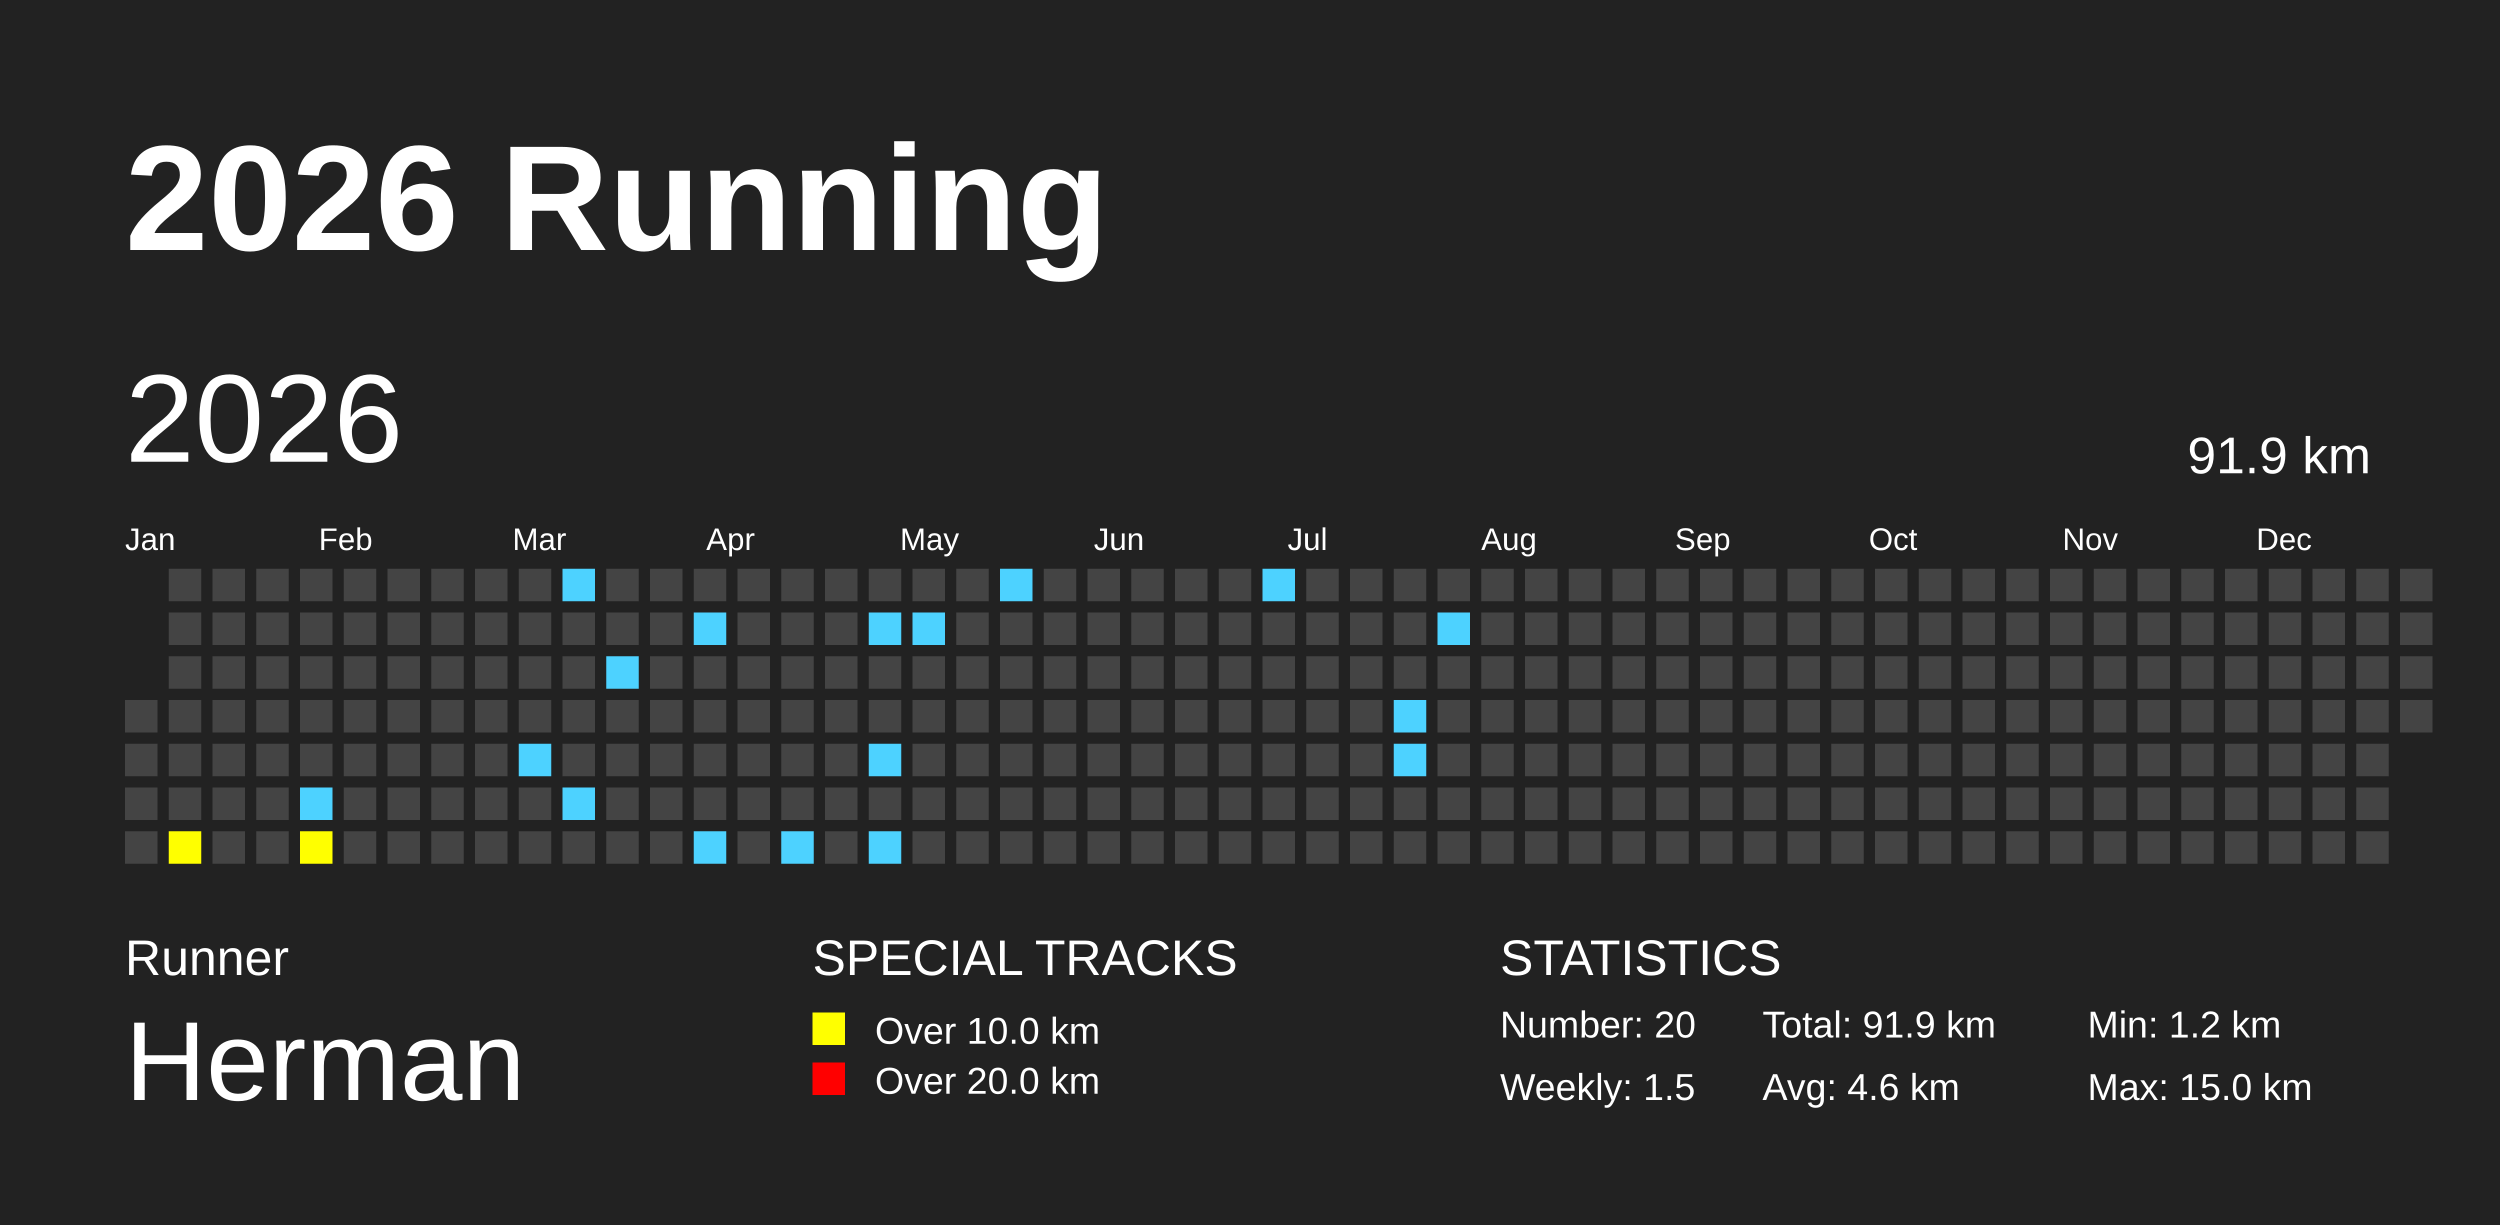
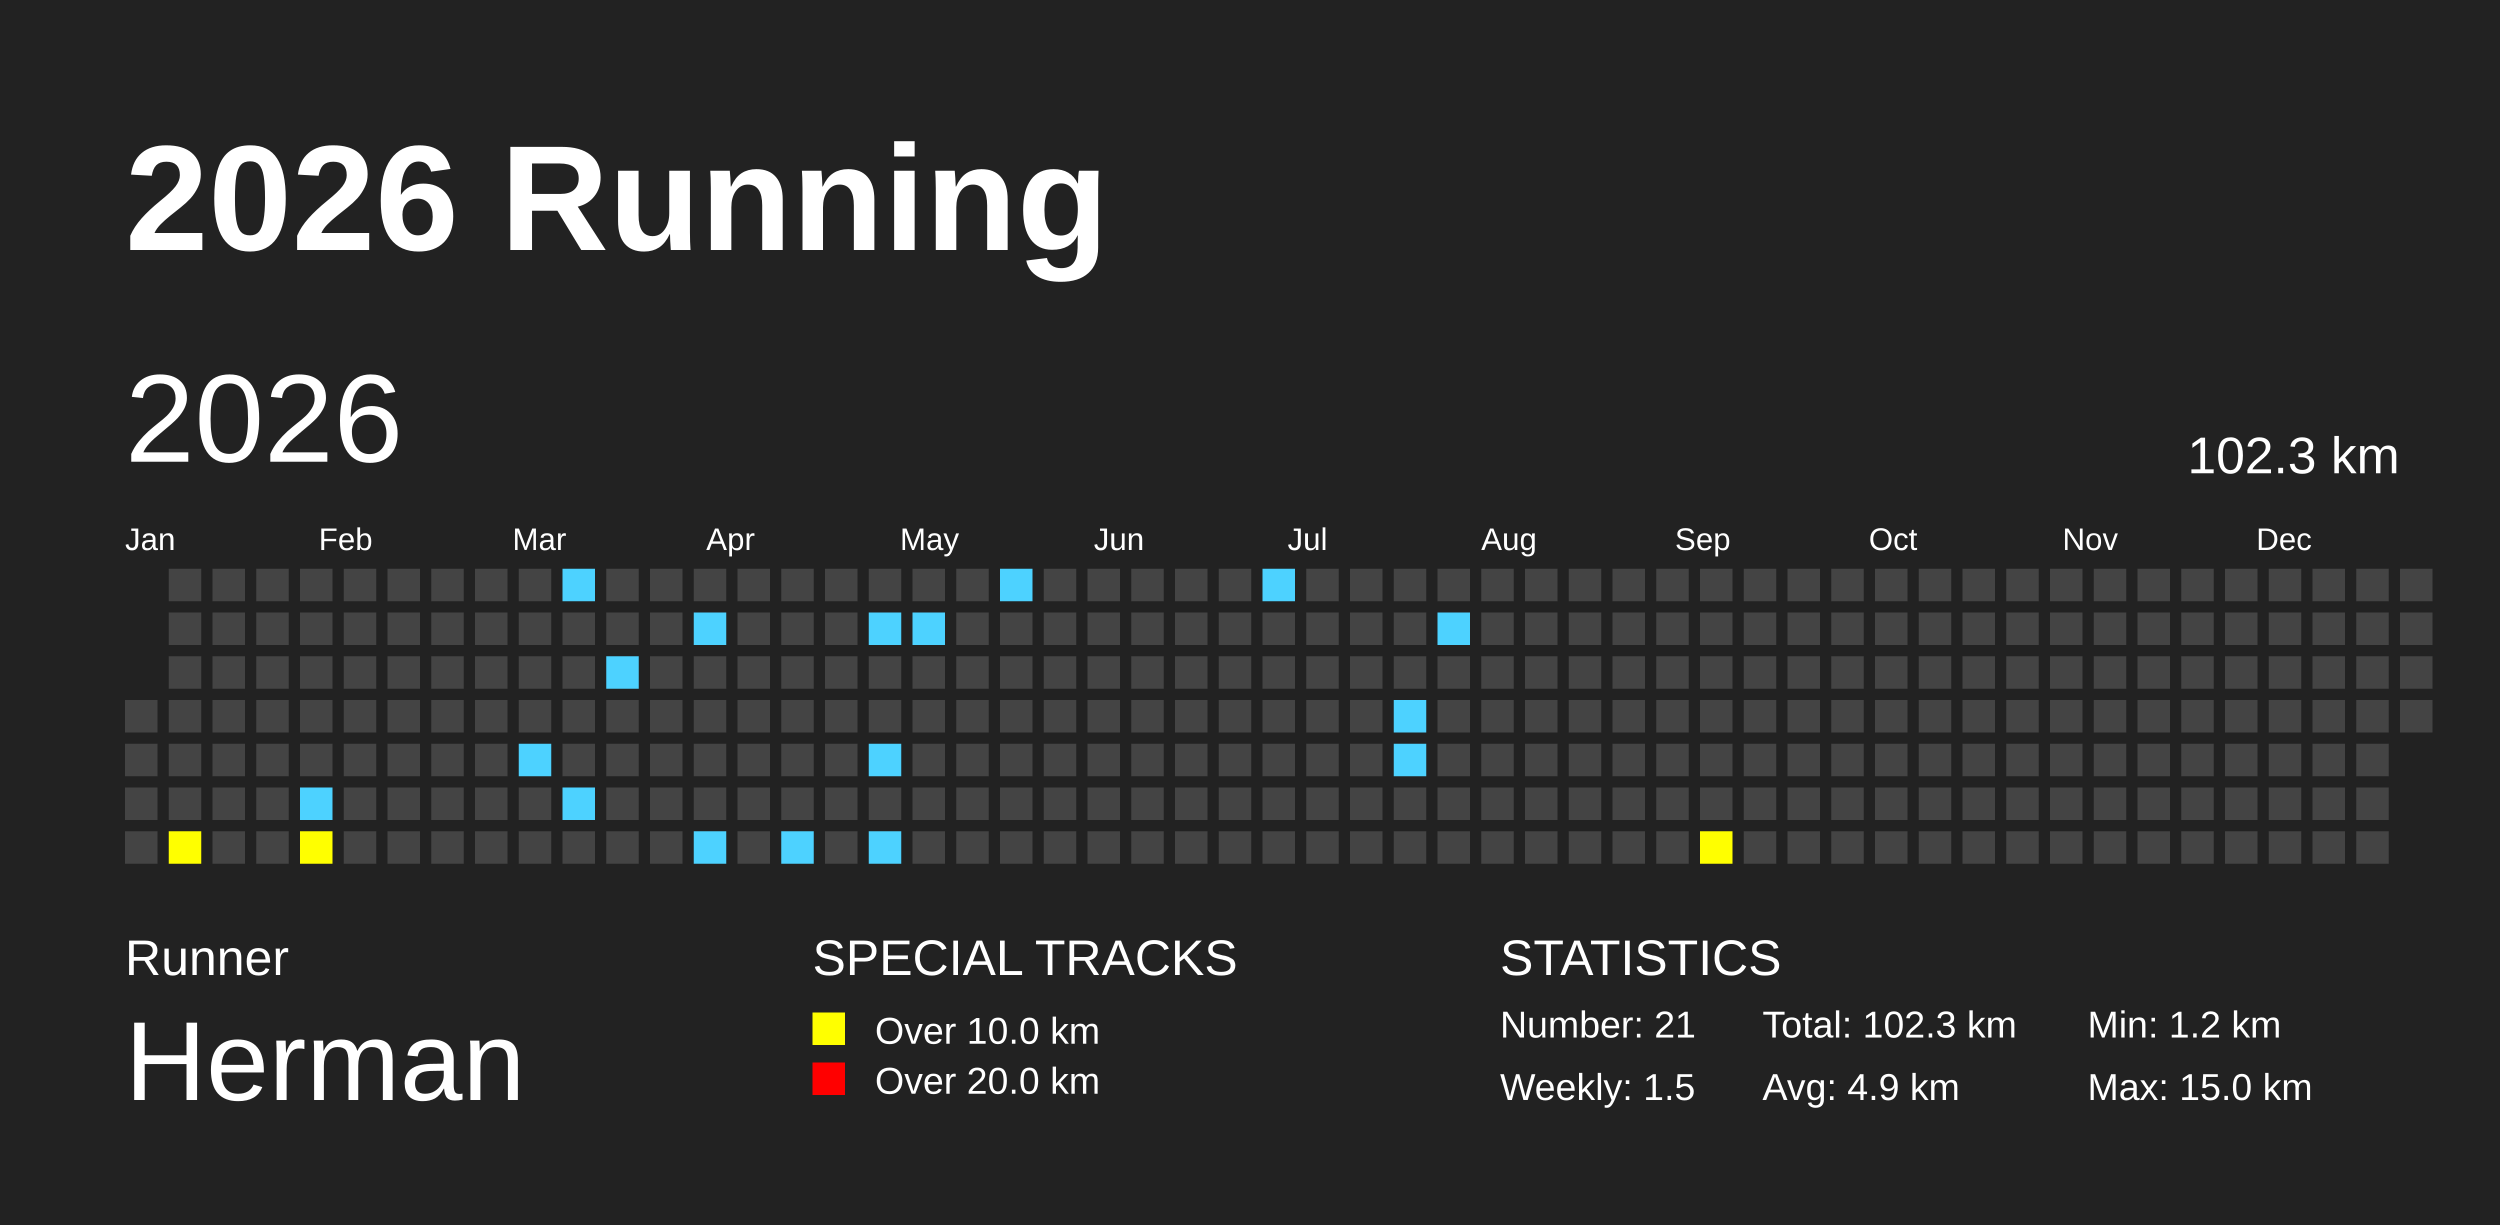
<svg xmlns="http://www.w3.org/2000/svg" baseProfile="full" height="98mm" version="1.1" viewBox="0,0,200,98" width="200mm">
  <defs />
  <rect fill="#222222" height="98" width="200" x="0" y="0" />
  <text fill="#FFFFFF" style="font-size:12px; font-family:Arial; font-weight:bold;" x="10" y="20">2026 Running</text>
  <text fill="#FFFFFF" style="font-size:4px; font-family:Arial" x="10" y="78">Runner</text>
  <text fill="#FFFFFF" style="font-size:9px; font-family:Arial" x="10" y="88">Herman</text>
  <text fill="#FFFFFF" style="font-size:4px; font-family:Arial" x="65" y="78">SPECIAL TRACKS</text>
  <rect fill="yellow" height="2.6" width="2.6" x="65" y="81" />
  <text fill="#FFFFFF" style="font-size:3px; font-family:Arial" x="70" y="83.5">Over 10.0 km</text>
  <rect fill="red" height="2.6" width="2.6" x="65" y="85" />
  <text fill="#FFFFFF" style="font-size:3px; font-family:Arial" x="70" y="87.5">Over 20.0 km</text>
  <text fill="#FFFFFF" style="font-size:4px; font-family:Arial" x="120" y="78">STATISTICS</text>
-   <text fill="#FFFFFF" style="font-size:3px; font-family:Arial" x="120" y="83">Number: 20</text>
+   <text fill="#FFFFFF" style="font-size:3px; font-family:Arial" x="120" y="83">Number: 21</text>
  <text fill="#FFFFFF" style="font-size:3px; font-family:Arial" x="120" y="88">Weekly: 1.5</text>
-   <text fill="#FFFFFF" style="font-size:3px; font-family:Arial" x="141" y="83">Total: 91.9 km</text>
-   <text fill="#FFFFFF" style="font-size:3px; font-family:Arial" x="141" y="88">Avg: 4.6 km</text>
+   <text fill="#FFFFFF" style="font-size:3px; font-family:Arial" x="141" y="83">Total: 102.3 km</text>
+   <text fill="#FFFFFF" style="font-size:3px; font-family:Arial" x="141" y="88">Avg: 4.9 km</text>
  <text fill="#FFFFFF" style="font-size:3px; font-family:Arial" x="167" y="83">Min: 1.2 km</text>
  <text fill="#FFFFFF" style="font-size:3px; font-family:Arial" x="167" y="88">Max: 15.0 km</text>
  <text dominant-baseline="hanging" fill="#FFFFFF" style="font-size:10.0px; font-family:Arial;" x="10" y="30">2026</text>
-   <text dominant-baseline="hanging" fill="#FFFFFF" style="font-size:4.125px; font-family:Arial;" x="175" y="35">91.9 km</text>
+   <text dominant-baseline="hanging" fill="#FFFFFF" style="font-size:4.125px; font-family:Arial;" x="175" y="35">102.3 km</text>
  <text fill="#FFFFFF" style="font-size:2.5px; font-family:Arial" x="10.0" y="44">Jan</text>
  <text fill="#FFFFFF" style="font-size:2.5px; font-family:Arial" x="25.5" y="44">Feb</text>
  <text fill="#FFFFFF" style="font-size:2.5px; font-family:Arial" x="41.0" y="44">Mar</text>
  <text fill="#FFFFFF" style="font-size:2.5px; font-family:Arial" x="56.5" y="44">Apr</text>
  <text fill="#FFFFFF" style="font-size:2.5px; font-family:Arial" x="72.0" y="44">May</text>
  <text fill="#FFFFFF" style="font-size:2.5px; font-family:Arial" x="87.5" y="44">Jun</text>
  <text fill="#FFFFFF" style="font-size:2.5px; font-family:Arial" x="103.0" y="44">Jul</text>
  <text fill="#FFFFFF" style="font-size:2.5px; font-family:Arial" x="118.5" y="44">Aug</text>
  <text fill="#FFFFFF" style="font-size:2.5px; font-family:Arial" x="134.0" y="44">Sep</text>
  <text fill="#FFFFFF" style="font-size:2.5px; font-family:Arial" x="149.5" y="44">Oct</text>
  <text fill="#FFFFFF" style="font-size:2.5px; font-family:Arial" x="165.0" y="44">Nov</text>
  <text fill="#FFFFFF" style="font-size:2.5px; font-family:Arial" x="180.5" y="44">Dec</text>
  <rect fill="#444444" height="2.6" width="2.6" x="10.0" y="56.0" />
  <rect fill="#444444" height="2.6" width="2.6" x="10.0" y="59.5" />
  <rect fill="#444444" height="2.6" width="2.6" x="10.0" y="63.0" />
  <rect fill="#444444" height="2.6" width="2.6" x="10.0" y="66.5" />
  <rect fill="#444444" height="2.6" width="2.6" x="13.5" y="45.5" />
  <rect fill="#444444" height="2.6" width="2.6" x="13.5" y="49.0" />
  <rect fill="#444444" height="2.6" width="2.6" x="13.5" y="52.5" />
  <rect fill="#444444" height="2.6" width="2.6" x="13.5" y="56.0" />
  <rect fill="#444444" height="2.6" width="2.6" x="13.5" y="59.5" />
  <rect fill="#444444" height="2.6" width="2.6" x="13.5" y="63.0" />
  <rect fill="yellow" height="2.6" width="2.6" x="13.5" y="66.5" />
  <rect fill="#444444" height="2.6" width="2.6" x="17.0" y="45.5" />
  <rect fill="#444444" height="2.6" width="2.6" x="17.0" y="49.0" />
  <rect fill="#444444" height="2.6" width="2.6" x="17.0" y="52.5" />
  <rect fill="#444444" height="2.6" width="2.6" x="17.0" y="56.0" />
  <rect fill="#444444" height="2.6" width="2.6" x="17.0" y="59.5" />
  <rect fill="#444444" height="2.6" width="2.6" x="17.0" y="63.0" />
  <rect fill="#444444" height="2.6" width="2.6" x="17.0" y="66.5" />
  <rect fill="#444444" height="2.6" width="2.6" x="20.5" y="45.5" />
  <rect fill="#444444" height="2.6" width="2.6" x="20.5" y="49.0" />
  <rect fill="#444444" height="2.6" width="2.6" x="20.5" y="52.5" />
  <rect fill="#444444" height="2.6" width="2.6" x="20.5" y="56.0" />
  <rect fill="#444444" height="2.6" width="2.6" x="20.5" y="59.5" />
  <rect fill="#444444" height="2.6" width="2.6" x="20.5" y="63.0" />
  <rect fill="#444444" height="2.6" width="2.6" x="20.5" y="66.5" />
  <rect fill="#444444" height="2.6" width="2.6" x="24.0" y="45.5" />
  <rect fill="#444444" height="2.6" width="2.6" x="24.0" y="49.0" />
  <rect fill="#444444" height="2.6" width="2.6" x="24.0" y="52.5" />
  <rect fill="#444444" height="2.6" width="2.6" x="24.0" y="56.0" />
  <rect fill="#444444" height="2.6" width="2.6" x="24.0" y="59.5" />
  <rect fill="#4DD2FF" height="2.6" width="2.6" x="24.0" y="63.0" />
  <rect fill="yellow" height="2.6" width="2.6" x="24.0" y="66.5" />
  <rect fill="#444444" height="2.6" width="2.6" x="27.5" y="45.5" />
  <rect fill="#444444" height="2.6" width="2.6" x="27.5" y="49.0" />
  <rect fill="#444444" height="2.6" width="2.6" x="27.5" y="52.5" />
  <rect fill="#444444" height="2.6" width="2.6" x="27.5" y="56.0" />
  <rect fill="#444444" height="2.6" width="2.6" x="27.5" y="59.5" />
  <rect fill="#444444" height="2.6" width="2.6" x="27.5" y="63.0" />
  <rect fill="#444444" height="2.6" width="2.6" x="27.5" y="66.5" />
  <rect fill="#444444" height="2.6" width="2.6" x="31.0" y="45.5" />
  <rect fill="#444444" height="2.6" width="2.6" x="31.0" y="49.0" />
  <rect fill="#444444" height="2.6" width="2.6" x="31.0" y="52.5" />
  <rect fill="#444444" height="2.6" width="2.6" x="31.0" y="56.0" />
  <rect fill="#444444" height="2.6" width="2.6" x="31.0" y="59.5" />
  <rect fill="#444444" height="2.6" width="2.6" x="31.0" y="63.0" />
  <rect fill="#444444" height="2.6" width="2.6" x="31.0" y="66.5" />
  <rect fill="#444444" height="2.6" width="2.6" x="34.5" y="45.5" />
  <rect fill="#444444" height="2.6" width="2.6" x="34.5" y="49.0" />
  <rect fill="#444444" height="2.6" width="2.6" x="34.5" y="52.5" />
  <rect fill="#444444" height="2.6" width="2.6" x="34.5" y="56.0" />
  <rect fill="#444444" height="2.6" width="2.6" x="34.5" y="59.5" />
  <rect fill="#444444" height="2.6" width="2.6" x="34.5" y="63.0" />
  <rect fill="#444444" height="2.6" width="2.6" x="34.5" y="66.5" />
  <rect fill="#444444" height="2.6" width="2.6" x="38.0" y="45.5" />
  <rect fill="#444444" height="2.6" width="2.6" x="38.0" y="49.0" />
  <rect fill="#444444" height="2.6" width="2.6" x="38.0" y="52.5" />
  <rect fill="#444444" height="2.6" width="2.6" x="38.0" y="56.0" />
  <rect fill="#444444" height="2.6" width="2.6" x="38.0" y="59.5" />
  <rect fill="#444444" height="2.6" width="2.6" x="38.0" y="63.0" />
  <rect fill="#444444" height="2.6" width="2.6" x="38.0" y="66.5" />
  <rect fill="#444444" height="2.6" width="2.6" x="41.5" y="45.5" />
  <rect fill="#444444" height="2.6" width="2.6" x="41.5" y="49.0" />
  <rect fill="#444444" height="2.6" width="2.6" x="41.5" y="52.5" />
  <rect fill="#444444" height="2.6" width="2.6" x="41.5" y="56.0" />
  <rect fill="#4DD2FF" height="2.6" width="2.6" x="41.5" y="59.5" />
  <rect fill="#444444" height="2.6" width="2.6" x="41.5" y="63.0" />
  <rect fill="#444444" height="2.6" width="2.6" x="41.5" y="66.5" />
  <rect fill="#4DD2FF" height="2.6" width="2.6" x="45.0" y="45.5" />
  <rect fill="#444444" height="2.6" width="2.6" x="45.0" y="49.0" />
  <rect fill="#444444" height="2.6" width="2.6" x="45.0" y="52.5" />
  <rect fill="#444444" height="2.6" width="2.6" x="45.0" y="56.0" />
  <rect fill="#444444" height="2.6" width="2.6" x="45.0" y="59.5" />
  <rect fill="#4DD2FF" height="2.6" width="2.6" x="45.0" y="63.0" />
  <rect fill="#444444" height="2.6" width="2.6" x="45.0" y="66.5" />
  <rect fill="#444444" height="2.6" width="2.6" x="48.5" y="45.5" />
  <rect fill="#444444" height="2.6" width="2.6" x="48.5" y="49.0" />
  <rect fill="#4DD2FF" height="2.6" width="2.6" x="48.5" y="52.5" />
  <rect fill="#444444" height="2.6" width="2.6" x="48.5" y="56.0" />
  <rect fill="#444444" height="2.6" width="2.6" x="48.5" y="59.5" />
  <rect fill="#444444" height="2.6" width="2.6" x="48.5" y="63.0" />
  <rect fill="#444444" height="2.6" width="2.6" x="48.5" y="66.5" />
  <rect fill="#444444" height="2.6" width="2.6" x="52.0" y="45.5" />
  <rect fill="#444444" height="2.6" width="2.6" x="52.0" y="49.0" />
  <rect fill="#444444" height="2.6" width="2.6" x="52.0" y="52.5" />
  <rect fill="#444444" height="2.6" width="2.6" x="52.0" y="56.0" />
  <rect fill="#444444" height="2.6" width="2.6" x="52.0" y="59.5" />
  <rect fill="#444444" height="2.6" width="2.6" x="52.0" y="63.0" />
  <rect fill="#444444" height="2.6" width="2.6" x="52.0" y="66.5" />
  <rect fill="#444444" height="2.6" width="2.6" x="55.5" y="45.5" />
  <rect fill="#4DD2FF" height="2.6" width="2.6" x="55.5" y="49.0" />
  <rect fill="#444444" height="2.6" width="2.6" x="55.5" y="52.5" />
  <rect fill="#444444" height="2.6" width="2.6" x="55.5" y="56.0" />
  <rect fill="#444444" height="2.6" width="2.6" x="55.5" y="59.5" />
  <rect fill="#444444" height="2.6" width="2.6" x="55.5" y="63.0" />
  <rect fill="#4DD2FF" height="2.6" width="2.6" x="55.5" y="66.5" />
  <rect fill="#444444" height="2.6" width="2.6" x="59.0" y="45.5" />
  <rect fill="#444444" height="2.6" width="2.6" x="59.0" y="49.0" />
  <rect fill="#444444" height="2.6" width="2.6" x="59.0" y="52.5" />
  <rect fill="#444444" height="2.6" width="2.6" x="59.0" y="56.0" />
  <rect fill="#444444" height="2.6" width="2.6" x="59.0" y="59.5" />
  <rect fill="#444444" height="2.6" width="2.6" x="59.0" y="63.0" />
  <rect fill="#444444" height="2.6" width="2.6" x="59.0" y="66.5" />
  <rect fill="#444444" height="2.6" width="2.6" x="62.5" y="45.5" />
  <rect fill="#444444" height="2.6" width="2.6" x="62.5" y="49.0" />
  <rect fill="#444444" height="2.6" width="2.6" x="62.5" y="52.5" />
  <rect fill="#444444" height="2.6" width="2.6" x="62.5" y="56.0" />
  <rect fill="#444444" height="2.6" width="2.6" x="62.5" y="59.5" />
  <rect fill="#444444" height="2.6" width="2.6" x="62.5" y="63.0" />
  <rect fill="#4DD2FF" height="2.6" width="2.6" x="62.5" y="66.5" />
  <rect fill="#444444" height="2.6" width="2.6" x="66.0" y="45.5" />
  <rect fill="#444444" height="2.6" width="2.6" x="66.0" y="49.0" />
  <rect fill="#444444" height="2.6" width="2.6" x="66.0" y="52.5" />
  <rect fill="#444444" height="2.6" width="2.6" x="66.0" y="56.0" />
  <rect fill="#444444" height="2.6" width="2.6" x="66.0" y="59.5" />
  <rect fill="#444444" height="2.6" width="2.6" x="66.0" y="63.0" />
  <rect fill="#444444" height="2.6" width="2.6" x="66.0" y="66.5" />
  <rect fill="#444444" height="2.6" width="2.6" x="69.5" y="45.5" />
  <rect fill="#4DD2FF" height="2.6" width="2.6" x="69.5" y="49.0" />
  <rect fill="#444444" height="2.6" width="2.6" x="69.5" y="52.5" />
  <rect fill="#444444" height="2.6" width="2.6" x="69.5" y="56.0" />
  <rect fill="#4DD2FF" height="2.6" width="2.6" x="69.5" y="59.5" />
  <rect fill="#444444" height="2.6" width="2.6" x="69.5" y="63.0" />
  <rect fill="#4DD2FF" height="2.6" width="2.6" x="69.5" y="66.5" />
  <rect fill="#444444" height="2.6" width="2.6" x="73.0" y="45.5" />
  <rect fill="#4DD2FF" height="2.6" width="2.6" x="73.0" y="49.0" />
  <rect fill="#444444" height="2.6" width="2.6" x="73.0" y="52.5" />
  <rect fill="#444444" height="2.6" width="2.6" x="73.0" y="56.0" />
  <rect fill="#444444" height="2.6" width="2.6" x="73.0" y="59.5" />
  <rect fill="#444444" height="2.6" width="2.6" x="73.0" y="63.0" />
  <rect fill="#444444" height="2.6" width="2.6" x="73.0" y="66.5" />
  <rect fill="#444444" height="2.6" width="2.6" x="76.5" y="45.5" />
  <rect fill="#444444" height="2.6" width="2.6" x="76.5" y="49.0" />
  <rect fill="#444444" height="2.6" width="2.6" x="76.5" y="52.5" />
  <rect fill="#444444" height="2.6" width="2.6" x="76.5" y="56.0" />
  <rect fill="#444444" height="2.6" width="2.6" x="76.5" y="59.5" />
  <rect fill="#444444" height="2.6" width="2.6" x="76.5" y="63.0" />
  <rect fill="#444444" height="2.6" width="2.6" x="76.5" y="66.5" />
  <rect fill="#4DD2FF" height="2.6" width="2.6" x="80.0" y="45.5" />
  <rect fill="#444444" height="2.6" width="2.6" x="80.0" y="49.0" />
  <rect fill="#444444" height="2.6" width="2.6" x="80.0" y="52.5" />
  <rect fill="#444444" height="2.6" width="2.6" x="80.0" y="56.0" />
  <rect fill="#444444" height="2.6" width="2.6" x="80.0" y="59.5" />
  <rect fill="#444444" height="2.6" width="2.6" x="80.0" y="63.0" />
  <rect fill="#444444" height="2.6" width="2.6" x="80.0" y="66.5" />
  <rect fill="#444444" height="2.6" width="2.6" x="83.5" y="45.5" />
  <rect fill="#444444" height="2.6" width="2.6" x="83.5" y="49.0" />
  <rect fill="#444444" height="2.6" width="2.6" x="83.5" y="52.5" />
  <rect fill="#444444" height="2.6" width="2.6" x="83.5" y="56.0" />
  <rect fill="#444444" height="2.6" width="2.6" x="83.5" y="59.5" />
  <rect fill="#444444" height="2.6" width="2.6" x="83.5" y="63.0" />
  <rect fill="#444444" height="2.6" width="2.6" x="83.5" y="66.5" />
  <rect fill="#444444" height="2.6" width="2.6" x="87.0" y="45.5" />
  <rect fill="#444444" height="2.6" width="2.6" x="87.0" y="49.0" />
  <rect fill="#444444" height="2.6" width="2.6" x="87.0" y="52.5" />
  <rect fill="#444444" height="2.6" width="2.6" x="87.0" y="56.0" />
  <rect fill="#444444" height="2.6" width="2.6" x="87.0" y="59.5" />
  <rect fill="#444444" height="2.6" width="2.6" x="87.0" y="63.0" />
  <rect fill="#444444" height="2.6" width="2.6" x="87.0" y="66.5" />
  <rect fill="#444444" height="2.6" width="2.6" x="90.5" y="45.5" />
  <rect fill="#444444" height="2.6" width="2.6" x="90.5" y="49.0" />
  <rect fill="#444444" height="2.6" width="2.6" x="90.5" y="52.5" />
  <rect fill="#444444" height="2.6" width="2.6" x="90.5" y="56.0" />
  <rect fill="#444444" height="2.6" width="2.6" x="90.5" y="59.5" />
  <rect fill="#444444" height="2.6" width="2.6" x="90.5" y="63.0" />
  <rect fill="#444444" height="2.6" width="2.6" x="90.5" y="66.5" />
  <rect fill="#444444" height="2.6" width="2.6" x="94.0" y="45.5" />
  <rect fill="#444444" height="2.6" width="2.6" x="94.0" y="49.0" />
  <rect fill="#444444" height="2.6" width="2.6" x="94.0" y="52.5" />
  <rect fill="#444444" height="2.6" width="2.6" x="94.0" y="56.0" />
  <rect fill="#444444" height="2.6" width="2.6" x="94.0" y="59.5" />
  <rect fill="#444444" height="2.6" width="2.6" x="94.0" y="63.0" />
  <rect fill="#444444" height="2.6" width="2.6" x="94.0" y="66.5" />
  <rect fill="#444444" height="2.6" width="2.6" x="97.5" y="45.5" />
  <rect fill="#444444" height="2.6" width="2.6" x="97.5" y="49.0" />
  <rect fill="#444444" height="2.6" width="2.6" x="97.5" y="52.5" />
  <rect fill="#444444" height="2.6" width="2.6" x="97.5" y="56.0" />
  <rect fill="#444444" height="2.6" width="2.6" x="97.5" y="59.5" />
  <rect fill="#444444" height="2.6" width="2.6" x="97.5" y="63.0" />
  <rect fill="#444444" height="2.6" width="2.6" x="97.5" y="66.5" />
  <rect fill="#4DD2FF" height="2.6" width="2.6" x="101.0" y="45.5" />
  <rect fill="#444444" height="2.6" width="2.6" x="101.0" y="49.0" />
  <rect fill="#444444" height="2.6" width="2.6" x="101.0" y="52.5" />
  <rect fill="#444444" height="2.6" width="2.6" x="101.0" y="56.0" />
  <rect fill="#444444" height="2.6" width="2.6" x="101.0" y="59.5" />
  <rect fill="#444444" height="2.6" width="2.6" x="101.0" y="63.0" />
  <rect fill="#444444" height="2.6" width="2.6" x="101.0" y="66.5" />
  <rect fill="#444444" height="2.6" width="2.6" x="104.5" y="45.5" />
  <rect fill="#444444" height="2.6" width="2.6" x="104.5" y="49.0" />
  <rect fill="#444444" height="2.6" width="2.6" x="104.5" y="52.5" />
  <rect fill="#444444" height="2.6" width="2.6" x="104.5" y="56.0" />
  <rect fill="#444444" height="2.6" width="2.6" x="104.5" y="59.5" />
  <rect fill="#444444" height="2.6" width="2.6" x="104.5" y="63.0" />
  <rect fill="#444444" height="2.6" width="2.6" x="104.5" y="66.5" />
  <rect fill="#444444" height="2.6" width="2.6" x="108.0" y="45.5" />
  <rect fill="#444444" height="2.6" width="2.6" x="108.0" y="49.0" />
  <rect fill="#444444" height="2.6" width="2.6" x="108.0" y="52.5" />
  <rect fill="#444444" height="2.6" width="2.6" x="108.0" y="56.0" />
  <rect fill="#444444" height="2.6" width="2.6" x="108.0" y="59.5" />
  <rect fill="#444444" height="2.6" width="2.6" x="108.0" y="63.0" />
  <rect fill="#444444" height="2.6" width="2.6" x="108.0" y="66.5" />
  <rect fill="#444444" height="2.6" width="2.6" x="111.5" y="45.5" />
  <rect fill="#444444" height="2.6" width="2.6" x="111.5" y="49.0" />
  <rect fill="#444444" height="2.6" width="2.6" x="111.5" y="52.5" />
  <rect fill="#4DD2FF" height="2.6" width="2.6" x="111.5" y="56.0" />
  <rect fill="#4DD2FF" height="2.6" width="2.6" x="111.5" y="59.5" />
  <rect fill="#444444" height="2.6" width="2.6" x="111.5" y="63.0" />
  <rect fill="#444444" height="2.6" width="2.6" x="111.5" y="66.5" />
  <rect fill="#444444" height="2.6" width="2.6" x="115.0" y="45.5" />
  <rect fill="#4DD2FF" height="2.6" width="2.6" x="115.0" y="49.0" />
  <rect fill="#444444" height="2.6" width="2.6" x="115.0" y="52.5" />
  <rect fill="#444444" height="2.6" width="2.6" x="115.0" y="56.0" />
  <rect fill="#444444" height="2.6" width="2.6" x="115.0" y="59.5" />
  <rect fill="#444444" height="2.6" width="2.6" x="115.0" y="63.0" />
  <rect fill="#444444" height="2.6" width="2.6" x="115.0" y="66.5" />
  <rect fill="#444444" height="2.6" width="2.6" x="118.5" y="45.5" />
  <rect fill="#444444" height="2.6" width="2.6" x="118.5" y="49.0" />
  <rect fill="#444444" height="2.6" width="2.6" x="118.5" y="52.5" />
  <rect fill="#444444" height="2.6" width="2.6" x="118.5" y="56.0" />
  <rect fill="#444444" height="2.6" width="2.6" x="118.5" y="59.5" />
  <rect fill="#444444" height="2.6" width="2.6" x="118.5" y="63.0" />
  <rect fill="#444444" height="2.6" width="2.6" x="118.5" y="66.5" />
  <rect fill="#444444" height="2.6" width="2.6" x="122.0" y="45.5" />
  <rect fill="#444444" height="2.6" width="2.6" x="122.0" y="49.0" />
  <rect fill="#444444" height="2.6" width="2.6" x="122.0" y="52.5" />
  <rect fill="#444444" height="2.6" width="2.6" x="122.0" y="56.0" />
  <rect fill="#444444" height="2.6" width="2.6" x="122.0" y="59.5" />
  <rect fill="#444444" height="2.6" width="2.6" x="122.0" y="63.0" />
  <rect fill="#444444" height="2.6" width="2.6" x="122.0" y="66.5" />
  <rect fill="#444444" height="2.6" width="2.6" x="125.5" y="45.5" />
  <rect fill="#444444" height="2.6" width="2.6" x="125.5" y="49.0" />
  <rect fill="#444444" height="2.6" width="2.6" x="125.5" y="52.5" />
  <rect fill="#444444" height="2.6" width="2.6" x="125.5" y="56.0" />
  <rect fill="#444444" height="2.6" width="2.6" x="125.5" y="59.5" />
  <rect fill="#444444" height="2.6" width="2.6" x="125.5" y="63.0" />
  <rect fill="#444444" height="2.6" width="2.6" x="125.5" y="66.5" />
  <rect fill="#444444" height="2.6" width="2.6" x="129.0" y="45.5" />
  <rect fill="#444444" height="2.6" width="2.6" x="129.0" y="49.0" />
  <rect fill="#444444" height="2.6" width="2.6" x="129.0" y="52.5" />
  <rect fill="#444444" height="2.6" width="2.6" x="129.0" y="56.0" />
  <rect fill="#444444" height="2.6" width="2.6" x="129.0" y="59.5" />
  <rect fill="#444444" height="2.6" width="2.6" x="129.0" y="63.0" />
  <rect fill="#444444" height="2.6" width="2.6" x="129.0" y="66.5" />
  <rect fill="#444444" height="2.6" width="2.6" x="132.5" y="45.5" />
  <rect fill="#444444" height="2.6" width="2.6" x="132.5" y="49.0" />
  <rect fill="#444444" height="2.6" width="2.6" x="132.5" y="52.5" />
  <rect fill="#444444" height="2.6" width="2.6" x="132.5" y="56.0" />
  <rect fill="#444444" height="2.6" width="2.6" x="132.5" y="59.5" />
  <rect fill="#444444" height="2.6" width="2.6" x="132.5" y="63.0" />
  <rect fill="#444444" height="2.6" width="2.6" x="132.5" y="66.5" />
  <rect fill="#444444" height="2.6" width="2.6" x="136.0" y="45.5" />
  <rect fill="#444444" height="2.6" width="2.6" x="136.0" y="49.0" />
  <rect fill="#444444" height="2.6" width="2.6" x="136.0" y="52.5" />
  <rect fill="#444444" height="2.6" width="2.6" x="136.0" y="56.0" />
  <rect fill="#444444" height="2.6" width="2.6" x="136.0" y="59.5" />
  <rect fill="#444444" height="2.6" width="2.6" x="136.0" y="63.0" />
-   <rect fill="#444444" height="2.6" width="2.6" x="136.0" y="66.5" />
+   <rect fill="yellow" height="2.6" width="2.6" x="136.0" y="66.5" />
  <rect fill="#444444" height="2.6" width="2.6" x="139.5" y="45.5" />
  <rect fill="#444444" height="2.6" width="2.6" x="139.5" y="49.0" />
  <rect fill="#444444" height="2.6" width="2.6" x="139.5" y="52.5" />
  <rect fill="#444444" height="2.6" width="2.6" x="139.5" y="56.0" />
  <rect fill="#444444" height="2.6" width="2.6" x="139.5" y="59.5" />
  <rect fill="#444444" height="2.6" width="2.6" x="139.5" y="63.0" />
  <rect fill="#444444" height="2.6" width="2.6" x="139.5" y="66.5" />
  <rect fill="#444444" height="2.6" width="2.6" x="143.0" y="45.5" />
  <rect fill="#444444" height="2.6" width="2.6" x="143.0" y="49.0" />
  <rect fill="#444444" height="2.6" width="2.6" x="143.0" y="52.5" />
  <rect fill="#444444" height="2.6" width="2.6" x="143.0" y="56.0" />
  <rect fill="#444444" height="2.6" width="2.6" x="143.0" y="59.5" />
  <rect fill="#444444" height="2.6" width="2.6" x="143.0" y="63.0" />
  <rect fill="#444444" height="2.6" width="2.6" x="143.0" y="66.5" />
  <rect fill="#444444" height="2.6" width="2.6" x="146.5" y="45.5" />
  <rect fill="#444444" height="2.6" width="2.6" x="146.5" y="49.0" />
  <rect fill="#444444" height="2.6" width="2.6" x="146.5" y="52.5" />
  <rect fill="#444444" height="2.6" width="2.6" x="146.5" y="56.0" />
  <rect fill="#444444" height="2.6" width="2.6" x="146.5" y="59.5" />
  <rect fill="#444444" height="2.6" width="2.6" x="146.5" y="63.0" />
  <rect fill="#444444" height="2.6" width="2.6" x="146.5" y="66.5" />
  <rect fill="#444444" height="2.6" width="2.6" x="150.0" y="45.5" />
  <rect fill="#444444" height="2.6" width="2.6" x="150.0" y="49.0" />
  <rect fill="#444444" height="2.6" width="2.6" x="150.0" y="52.5" />
  <rect fill="#444444" height="2.6" width="2.6" x="150.0" y="56.0" />
  <rect fill="#444444" height="2.6" width="2.6" x="150.0" y="59.5" />
  <rect fill="#444444" height="2.6" width="2.6" x="150.0" y="63.0" />
  <rect fill="#444444" height="2.6" width="2.6" x="150.0" y="66.5" />
  <rect fill="#444444" height="2.6" width="2.6" x="153.5" y="45.5" />
  <rect fill="#444444" height="2.6" width="2.6" x="153.5" y="49.0" />
  <rect fill="#444444" height="2.6" width="2.6" x="153.5" y="52.5" />
  <rect fill="#444444" height="2.6" width="2.6" x="153.5" y="56.0" />
  <rect fill="#444444" height="2.6" width="2.6" x="153.5" y="59.5" />
  <rect fill="#444444" height="2.6" width="2.6" x="153.5" y="63.0" />
  <rect fill="#444444" height="2.6" width="2.6" x="153.5" y="66.5" />
  <rect fill="#444444" height="2.6" width="2.6" x="157.0" y="45.5" />
  <rect fill="#444444" height="2.6" width="2.6" x="157.0" y="49.0" />
  <rect fill="#444444" height="2.6" width="2.6" x="157.0" y="52.5" />
  <rect fill="#444444" height="2.6" width="2.6" x="157.0" y="56.0" />
  <rect fill="#444444" height="2.6" width="2.6" x="157.0" y="59.5" />
  <rect fill="#444444" height="2.6" width="2.6" x="157.0" y="63.0" />
  <rect fill="#444444" height="2.6" width="2.6" x="157.0" y="66.5" />
  <rect fill="#444444" height="2.6" width="2.6" x="160.5" y="45.5" />
  <rect fill="#444444" height="2.6" width="2.6" x="160.5" y="49.0" />
  <rect fill="#444444" height="2.6" width="2.6" x="160.5" y="52.5" />
  <rect fill="#444444" height="2.6" width="2.6" x="160.5" y="56.0" />
  <rect fill="#444444" height="2.6" width="2.6" x="160.5" y="59.5" />
  <rect fill="#444444" height="2.6" width="2.6" x="160.5" y="63.0" />
  <rect fill="#444444" height="2.6" width="2.6" x="160.5" y="66.5" />
  <rect fill="#444444" height="2.6" width="2.6" x="164.0" y="45.5" />
  <rect fill="#444444" height="2.6" width="2.6" x="164.0" y="49.0" />
  <rect fill="#444444" height="2.6" width="2.6" x="164.0" y="52.5" />
  <rect fill="#444444" height="2.6" width="2.6" x="164.0" y="56.0" />
  <rect fill="#444444" height="2.6" width="2.6" x="164.0" y="59.5" />
  <rect fill="#444444" height="2.6" width="2.6" x="164.0" y="63.0" />
  <rect fill="#444444" height="2.6" width="2.6" x="164.0" y="66.5" />
  <rect fill="#444444" height="2.6" width="2.6" x="167.5" y="45.5" />
  <rect fill="#444444" height="2.6" width="2.6" x="167.5" y="49.0" />
  <rect fill="#444444" height="2.6" width="2.6" x="167.5" y="52.5" />
  <rect fill="#444444" height="2.6" width="2.6" x="167.5" y="56.0" />
  <rect fill="#444444" height="2.6" width="2.6" x="167.5" y="59.5" />
  <rect fill="#444444" height="2.6" width="2.6" x="167.5" y="63.0" />
  <rect fill="#444444" height="2.6" width="2.6" x="167.5" y="66.5" />
  <rect fill="#444444" height="2.6" width="2.6" x="171.0" y="45.5" />
  <rect fill="#444444" height="2.6" width="2.6" x="171.0" y="49.0" />
  <rect fill="#444444" height="2.6" width="2.6" x="171.0" y="52.5" />
  <rect fill="#444444" height="2.6" width="2.6" x="171.0" y="56.0" />
  <rect fill="#444444" height="2.6" width="2.6" x="171.0" y="59.5" />
  <rect fill="#444444" height="2.6" width="2.6" x="171.0" y="63.0" />
  <rect fill="#444444" height="2.6" width="2.6" x="171.0" y="66.5" />
  <rect fill="#444444" height="2.6" width="2.6" x="174.5" y="45.5" />
  <rect fill="#444444" height="2.6" width="2.6" x="174.5" y="49.0" />
  <rect fill="#444444" height="2.6" width="2.6" x="174.5" y="52.5" />
  <rect fill="#444444" height="2.6" width="2.6" x="174.5" y="56.0" />
  <rect fill="#444444" height="2.6" width="2.6" x="174.5" y="59.5" />
  <rect fill="#444444" height="2.6" width="2.6" x="174.5" y="63.0" />
  <rect fill="#444444" height="2.6" width="2.6" x="174.5" y="66.5" />
  <rect fill="#444444" height="2.6" width="2.6" x="178.0" y="45.5" />
  <rect fill="#444444" height="2.6" width="2.6" x="178.0" y="49.0" />
  <rect fill="#444444" height="2.6" width="2.6" x="178.0" y="52.5" />
  <rect fill="#444444" height="2.6" width="2.6" x="178.0" y="56.0" />
  <rect fill="#444444" height="2.6" width="2.6" x="178.0" y="59.5" />
  <rect fill="#444444" height="2.6" width="2.6" x="178.0" y="63.0" />
  <rect fill="#444444" height="2.6" width="2.6" x="178.0" y="66.5" />
  <rect fill="#444444" height="2.6" width="2.6" x="181.5" y="45.5" />
  <rect fill="#444444" height="2.6" width="2.6" x="181.5" y="49.0" />
  <rect fill="#444444" height="2.6" width="2.6" x="181.5" y="52.5" />
  <rect fill="#444444" height="2.6" width="2.6" x="181.5" y="56.0" />
  <rect fill="#444444" height="2.6" width="2.6" x="181.5" y="59.5" />
  <rect fill="#444444" height="2.6" width="2.6" x="181.5" y="63.0" />
  <rect fill="#444444" height="2.6" width="2.6" x="181.5" y="66.5" />
  <rect fill="#444444" height="2.6" width="2.6" x="185.0" y="45.5" />
  <rect fill="#444444" height="2.6" width="2.6" x="185.0" y="49.0" />
  <rect fill="#444444" height="2.6" width="2.6" x="185.0" y="52.5" />
  <rect fill="#444444" height="2.6" width="2.6" x="185.0" y="56.0" />
  <rect fill="#444444" height="2.6" width="2.6" x="185.0" y="59.5" />
  <rect fill="#444444" height="2.6" width="2.6" x="185.0" y="63.0" />
  <rect fill="#444444" height="2.6" width="2.6" x="185.0" y="66.5" />
  <rect fill="#444444" height="2.6" width="2.6" x="188.5" y="45.5" />
  <rect fill="#444444" height="2.6" width="2.6" x="188.5" y="49.0" />
  <rect fill="#444444" height="2.6" width="2.6" x="188.5" y="52.5" />
  <rect fill="#444444" height="2.6" width="2.6" x="188.5" y="56.0" />
  <rect fill="#444444" height="2.6" width="2.6" x="188.5" y="59.5" />
  <rect fill="#444444" height="2.6" width="2.6" x="188.5" y="63.0" />
  <rect fill="#444444" height="2.6" width="2.6" x="188.5" y="66.5" />
  <rect fill="#444444" height="2.6" width="2.6" x="192.0" y="45.5" />
  <rect fill="#444444" height="2.6" width="2.6" x="192.0" y="49.0" />
  <rect fill="#444444" height="2.6" width="2.6" x="192.0" y="52.5" />
  <rect fill="#444444" height="2.6" width="2.6" x="192.0" y="56.0" />
</svg>
